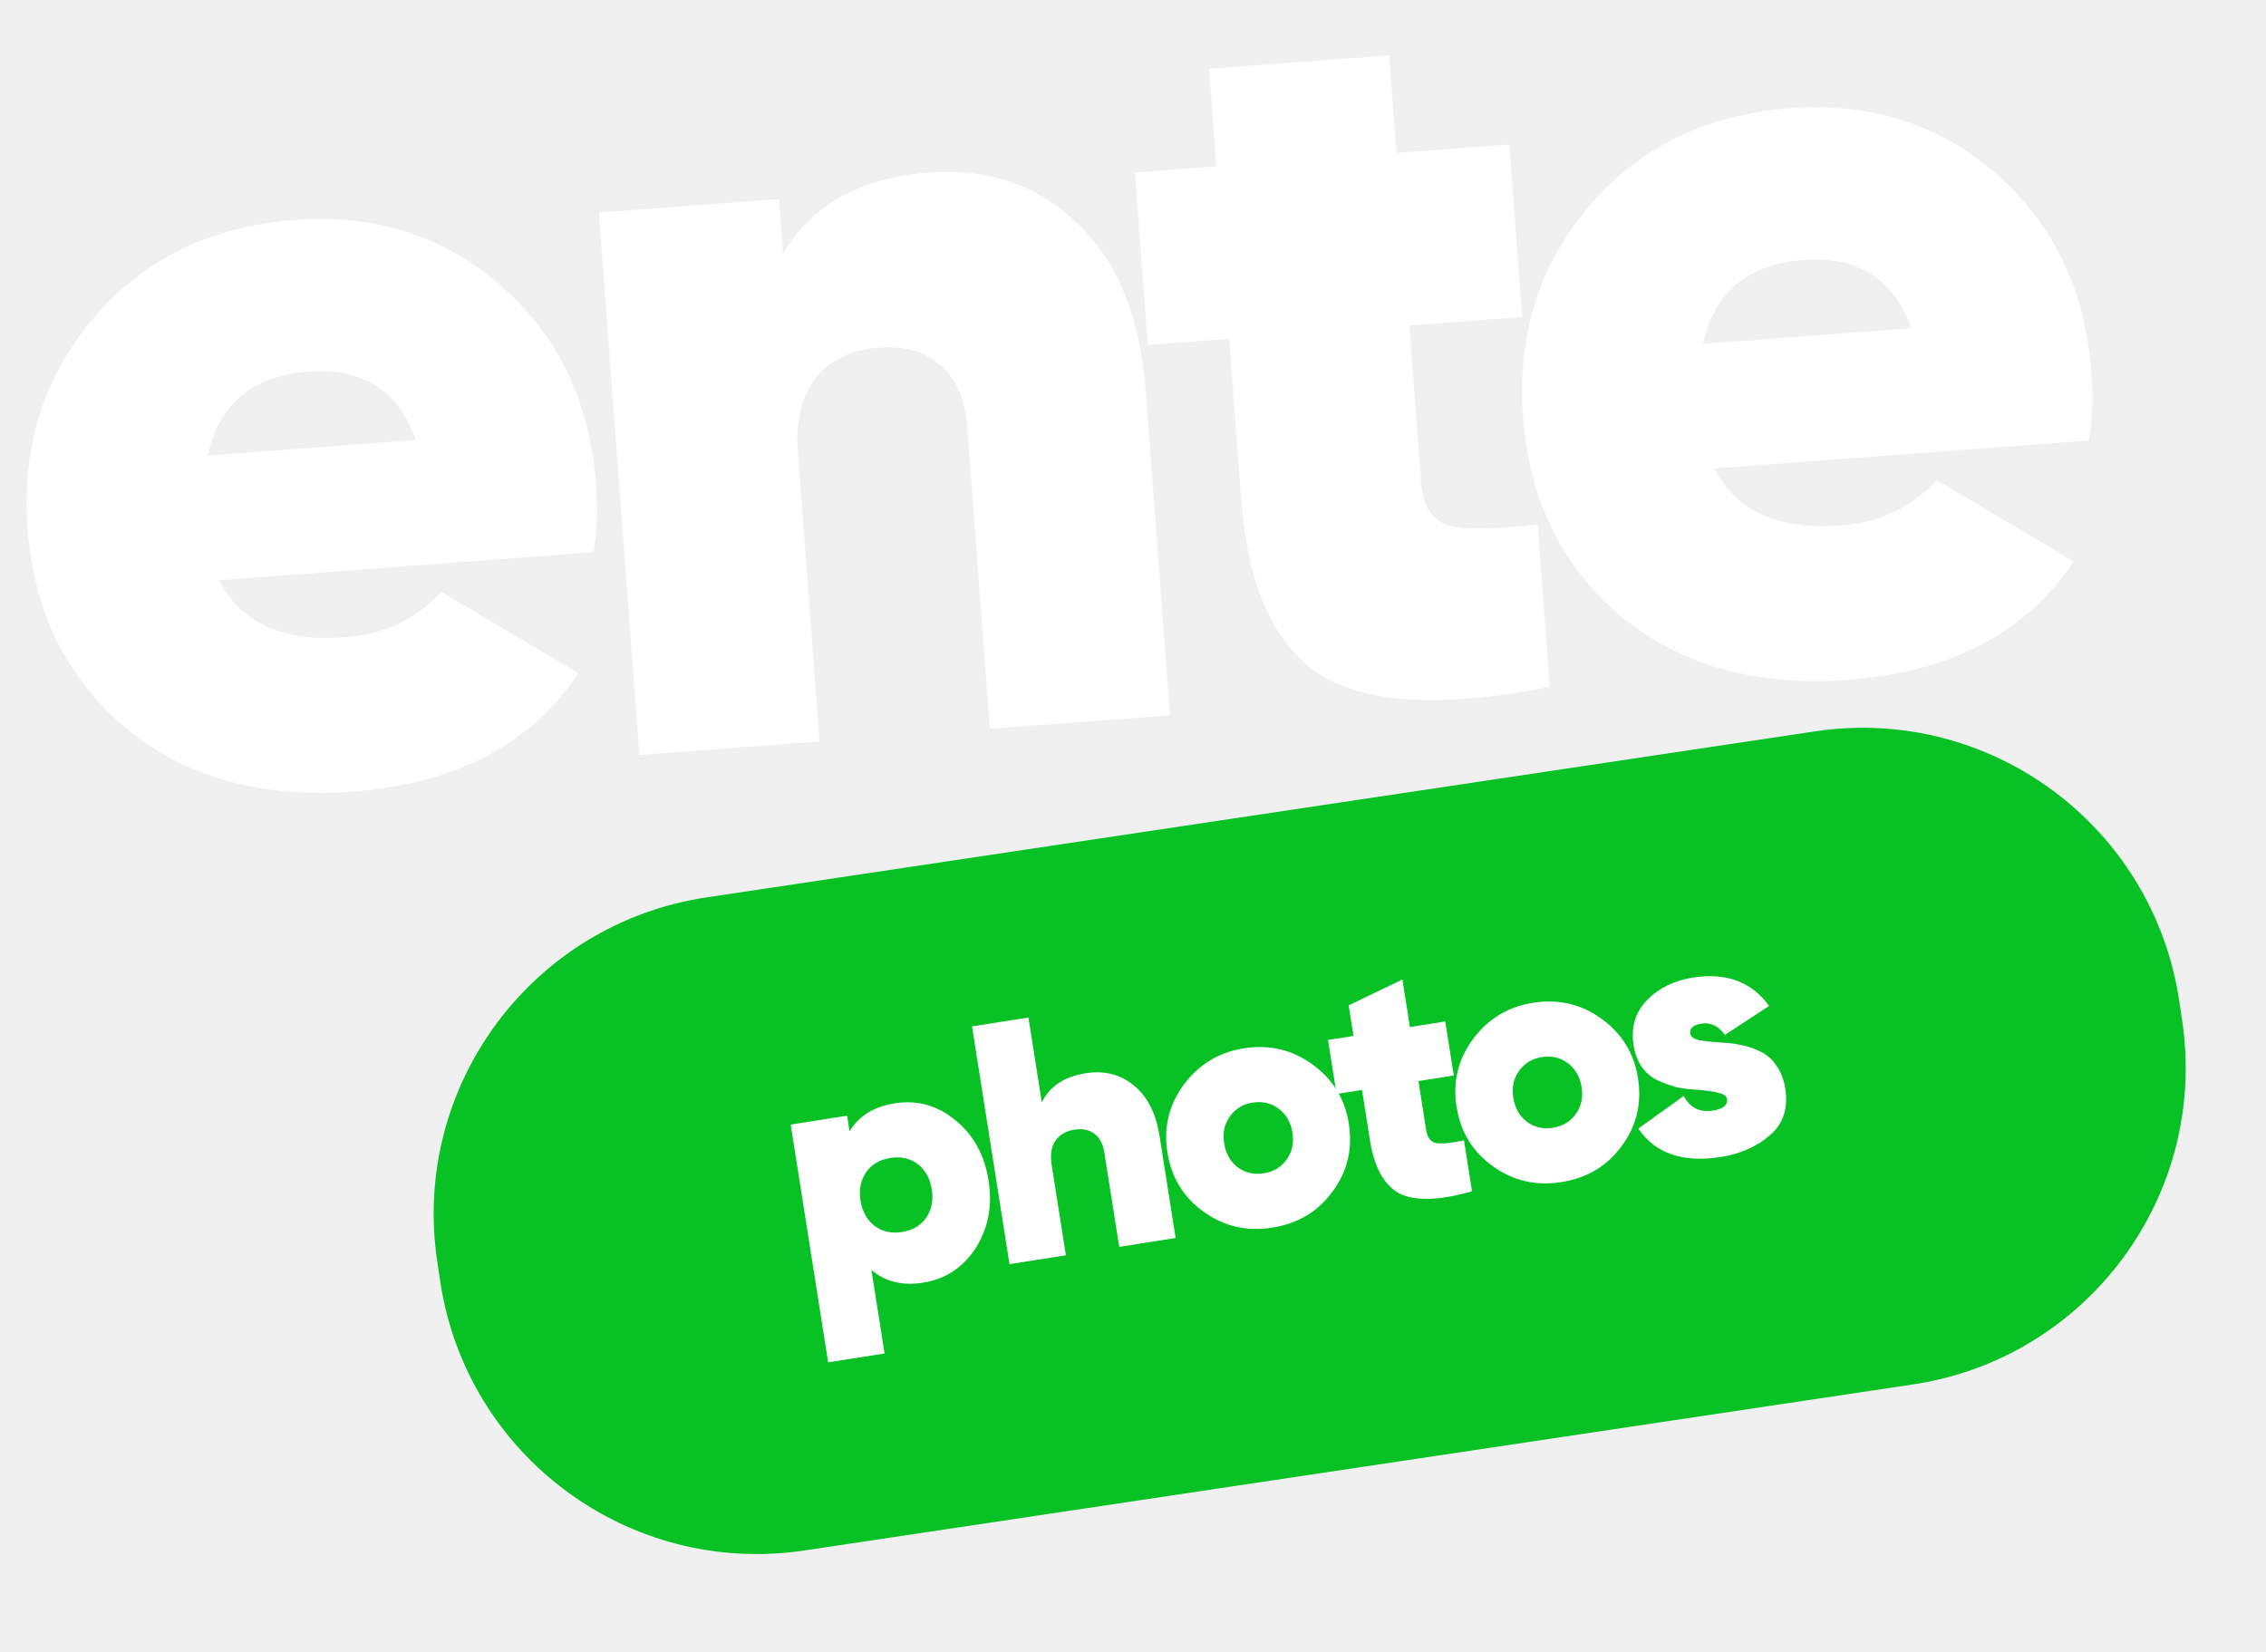
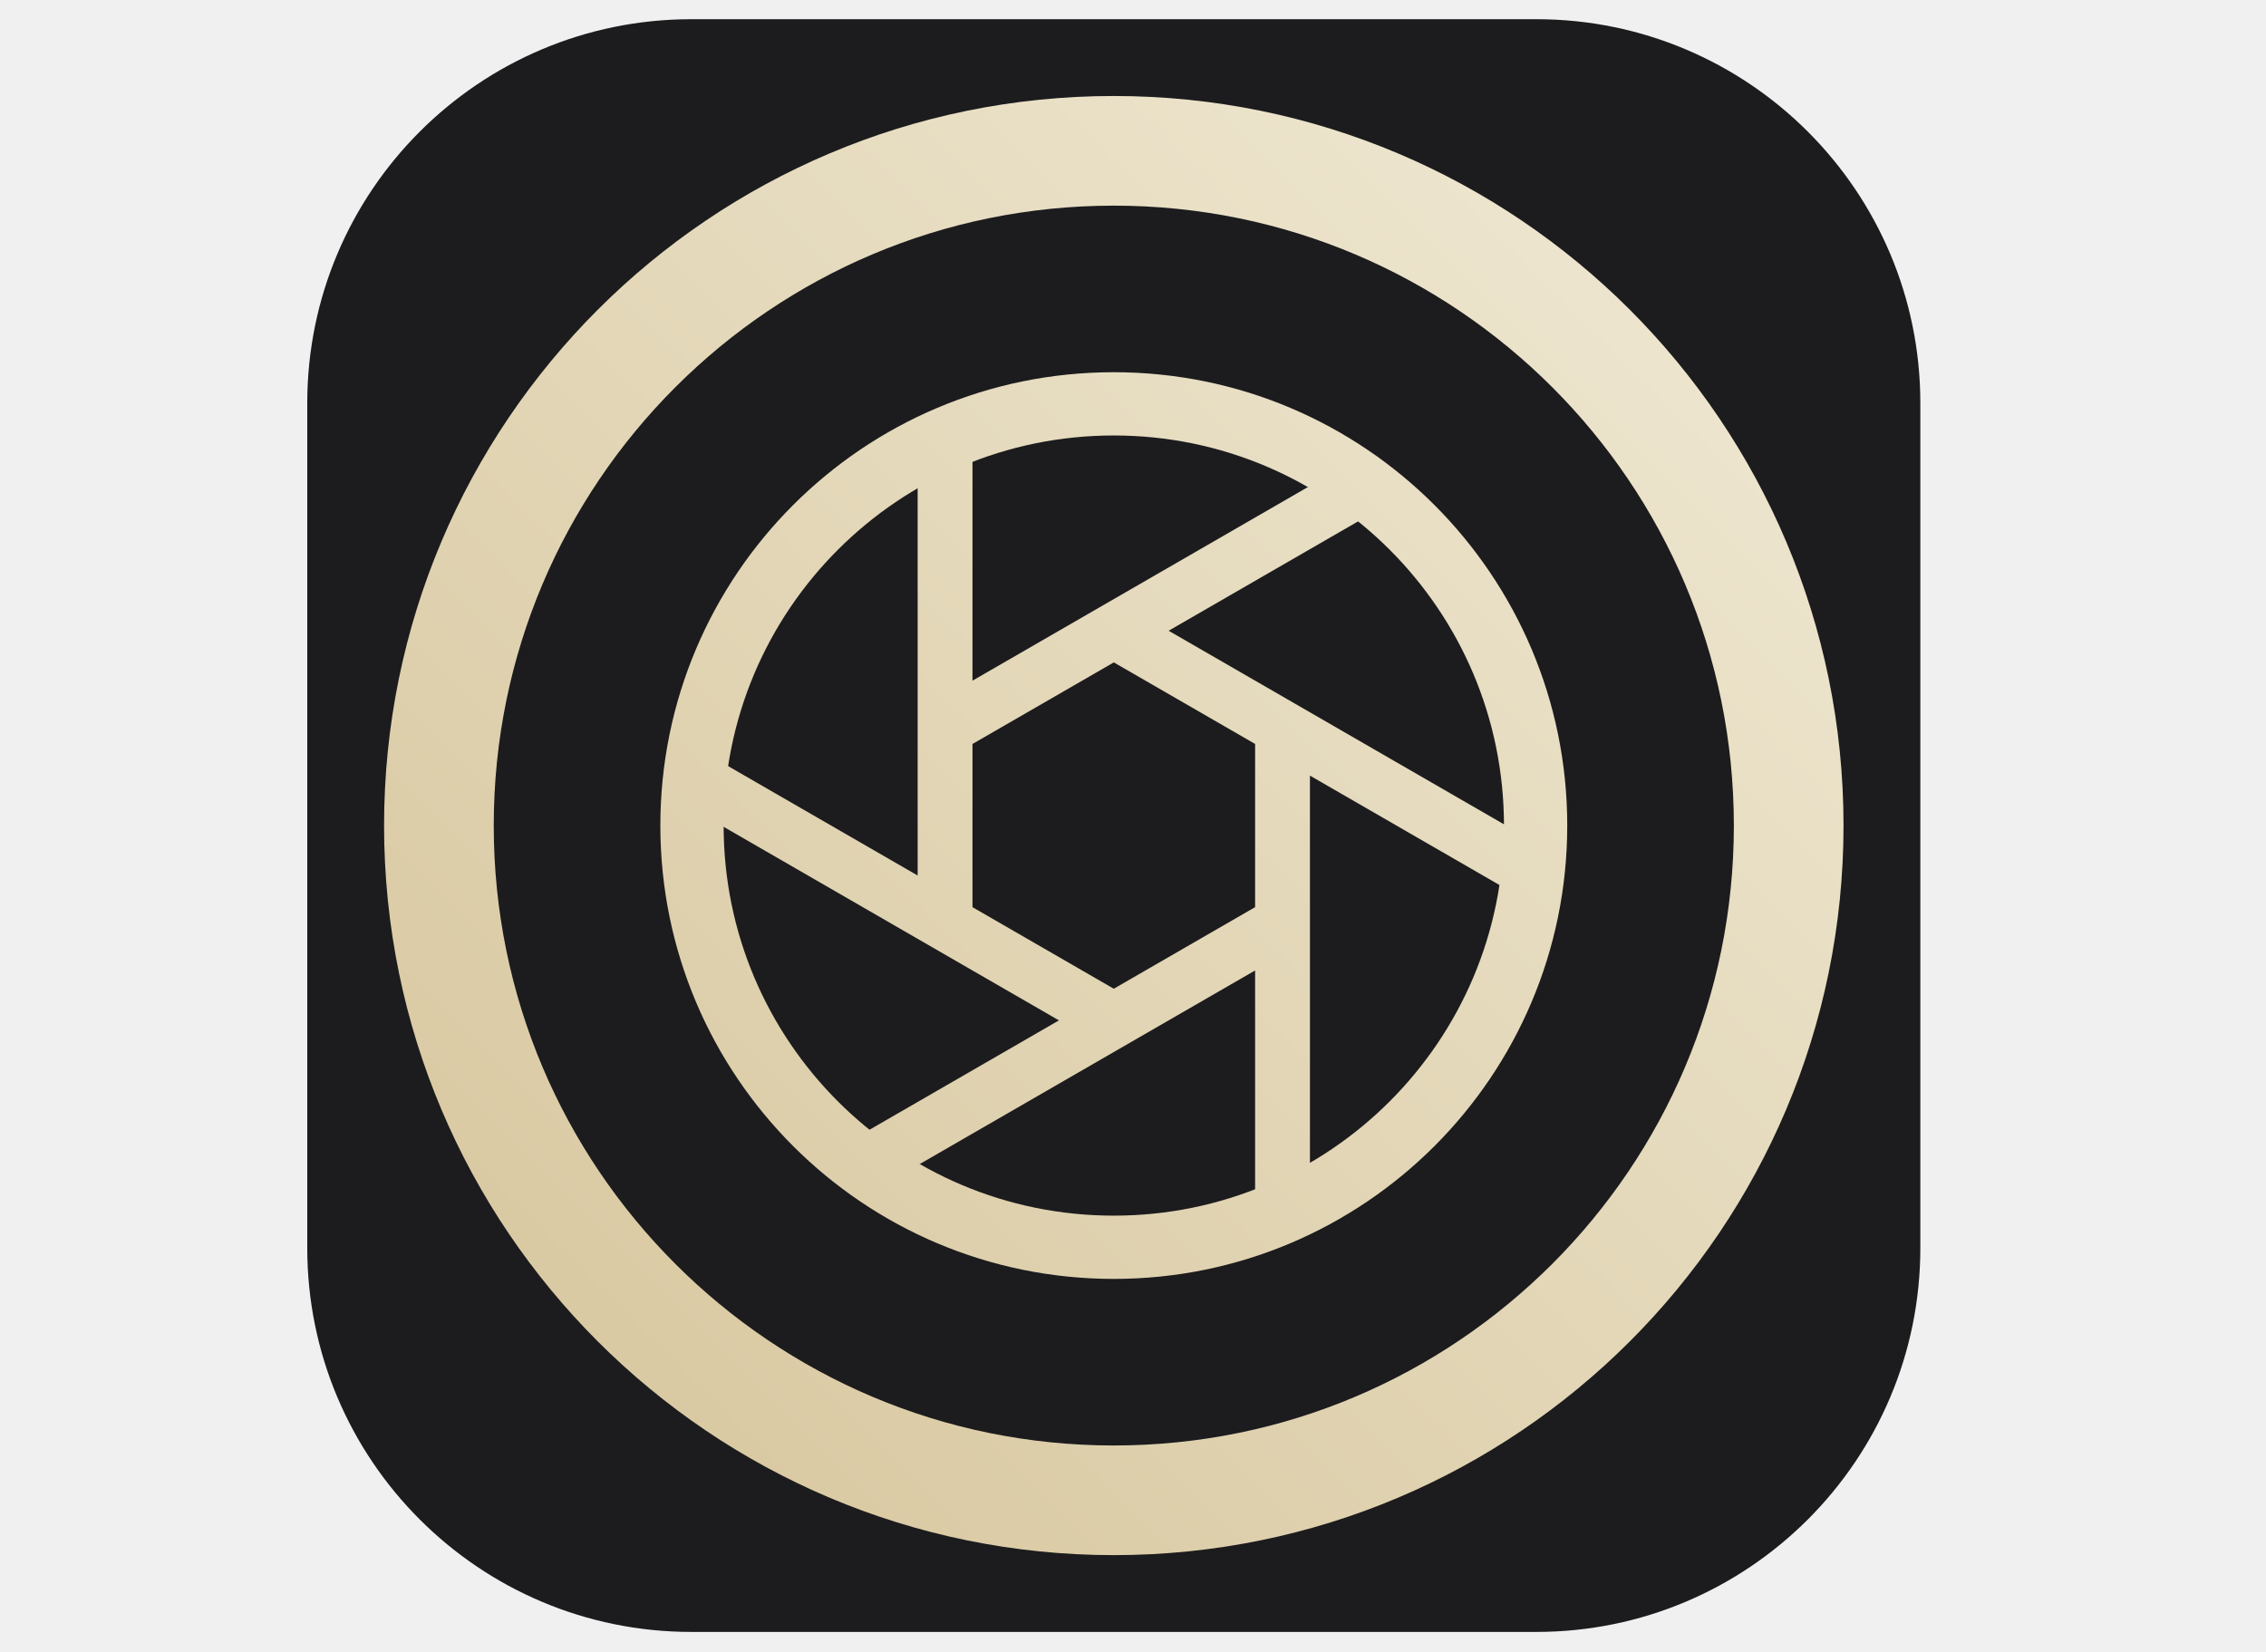
<svg xmlns="http://www.w3.org/2000/svg" width="59" height="43" viewBox="0 0 59 43" fill="none">
-   <path d="M15.451 14.38L5.705 15.109C6.262 16.222 7.359 16.718 8.998 16.595C9.996 16.521 10.828 16.127 11.495 15.415L15.062 17.534C13.818 19.388 11.859 20.415 9.185 20.615C6.793 20.794 4.82 20.241 3.266 18.955C1.729 17.65 0.88 15.924 0.72 13.777C0.561 11.649 1.134 9.816 2.44 8.28C3.745 6.743 5.49 5.893 7.674 5.73C9.784 5.572 11.578 6.148 13.059 7.458C14.538 8.748 15.357 10.467 15.518 12.614C15.567 13.273 15.545 13.862 15.451 14.38ZM5.406 11.864L10.83 11.459C10.373 10.167 9.439 9.574 8.027 9.68C6.576 9.788 5.703 10.517 5.406 11.864Z" fill="white" />
-   <path d="M24.18 4.496C25.743 4.379 27.035 4.822 28.057 5.825C29.096 6.808 29.688 8.26 29.831 10.181L30.462 18.627L25.773 18.978L25.186 11.124C25.133 10.409 24.904 9.877 24.499 9.528C24.093 9.161 23.56 9.002 22.901 9.051C22.166 9.106 21.609 9.375 21.228 9.858C20.865 10.321 20.715 10.966 20.777 11.795L21.338 19.309L16.649 19.66L15.593 5.535L20.283 5.185L20.388 6.597C21.146 5.329 22.409 4.628 24.18 4.496Z" fill="white" />
-   <path d="M39.297 3.764L39.632 8.255L36.694 8.475L37.001 12.571C37.046 13.174 37.282 13.544 37.709 13.683C38.153 13.801 38.929 13.79 40.035 13.651L40.352 17.888C37.59 18.435 35.594 18.329 34.363 17.569C33.167 16.768 32.486 15.257 32.32 13.034L32.005 8.825L29.887 8.984L29.551 4.492L31.669 4.334L31.48 1.792L36.169 1.441L36.359 3.983L39.297 3.764Z" fill="white" />
-   <path d="M54.386 11.47L44.64 12.199C45.197 13.312 46.294 13.808 47.933 13.685C48.931 13.611 49.763 13.217 50.43 12.505L53.997 14.624C52.753 16.478 50.794 17.505 48.12 17.705C45.728 17.884 43.755 17.331 42.201 16.045C40.664 14.74 39.815 13.014 39.655 10.867C39.496 8.739 40.069 6.907 41.375 5.37C42.68 3.833 44.425 2.983 46.609 2.82C48.719 2.662 50.514 3.238 51.994 4.548C53.473 5.839 54.292 7.557 54.453 9.704C54.502 10.363 54.48 10.952 54.386 11.47ZM44.341 8.954L49.765 8.549C49.308 7.258 48.374 6.665 46.962 6.77C45.511 6.879 44.638 7.607 44.341 8.954Z" fill="white" />
-   <rect x="10.149" y="24.606" width="45.861" height="17.198" rx="8.338" transform="rotate(-8.52032 10.1494 24.6061)" fill="#08C225" />
-   <path d="M23.293 28.734C23.883 28.641 24.41 28.788 24.876 29.174C25.348 29.559 25.635 30.081 25.739 30.742C25.844 31.402 25.731 31.991 25.401 32.509C25.07 33.014 24.613 33.313 24.029 33.405C23.492 33.489 23.046 33.378 22.689 33.072L23.032 35.248L21.563 35.479L20.588 29.287L22.056 29.056L22.12 29.463C22.365 29.062 22.756 28.819 23.293 28.734ZM22.771 31.926C22.97 32.076 23.208 32.129 23.485 32.085C23.763 32.042 23.973 31.918 24.116 31.714C24.258 31.504 24.307 31.258 24.262 30.975C24.218 30.692 24.096 30.472 23.896 30.316C23.697 30.166 23.459 30.113 23.182 30.157C22.904 30.201 22.694 30.324 22.551 30.528C22.409 30.738 22.36 30.984 22.405 31.267C22.449 31.55 22.572 31.77 22.771 31.926Z" fill="white" />
-   <path d="M28.266 27.951C28.756 27.873 29.174 27.98 29.522 28.27C29.875 28.552 30.099 28.994 30.193 29.596L30.61 32.241L29.142 32.472L28.754 30.013C28.719 29.789 28.633 29.627 28.497 29.528C28.359 29.423 28.187 29.386 27.981 29.419C27.751 29.455 27.582 29.554 27.475 29.716C27.372 29.871 27.341 30.079 27.382 30.338L27.753 32.691L26.285 32.922L25.309 26.73L26.777 26.499L27.126 28.71C27.332 28.291 27.712 28.038 28.266 27.951Z" fill="white" />
-   <path d="M33.125 31.971C32.465 32.076 31.872 31.939 31.348 31.563C30.817 31.187 30.5 30.669 30.395 30.008C30.293 29.36 30.436 28.772 30.825 28.245C31.219 27.718 31.741 27.403 32.389 27.301C33.05 27.197 33.643 27.336 34.169 27.719C34.7 28.1 35.017 28.616 35.119 29.264C35.223 29.925 35.081 30.515 34.691 31.036C34.314 31.555 33.792 31.867 33.125 31.971ZM32.902 30.556C33.162 30.515 33.361 30.396 33.499 30.199C33.643 30.001 33.694 29.767 33.651 29.495C33.608 29.224 33.488 29.017 33.29 28.872C33.098 28.727 32.872 28.675 32.612 28.716C32.359 28.756 32.16 28.878 32.017 29.082C31.879 29.279 31.831 29.51 31.873 29.776C31.915 30.041 32.032 30.249 32.225 30.4C32.423 30.544 32.649 30.596 32.902 30.556Z" fill="white" />
-   <path d="M37.63 26.602L37.852 28.009L36.932 28.154L37.134 29.436C37.163 29.625 37.247 29.736 37.386 29.768C37.529 29.794 37.773 29.771 38.118 29.698L38.327 31.025C37.471 31.269 36.839 31.287 36.432 31.079C36.034 30.858 35.781 30.399 35.671 29.703L35.463 28.385L34.8 28.489L34.578 27.083L35.242 26.979L35.116 26.182L36.515 25.509L36.71 26.747L37.63 26.602Z" fill="white" />
-   <path d="M40.654 30.785C39.994 30.889 39.401 30.753 38.877 30.376C38.346 30.001 38.029 29.483 37.925 28.822C37.822 28.173 37.966 27.586 38.354 27.059C38.748 26.532 39.27 26.217 39.919 26.115C40.579 26.011 41.172 26.15 41.698 26.532C42.229 26.914 42.546 27.429 42.648 28.078C42.752 28.738 42.61 29.329 42.22 29.85C41.843 30.368 41.321 30.68 40.654 30.785ZM40.431 29.37C40.691 29.329 40.89 29.21 41.028 29.013C41.172 28.815 41.223 28.581 41.18 28.309C41.137 28.038 41.017 27.83 40.819 27.686C40.627 27.541 40.401 27.489 40.142 27.53C39.888 27.57 39.69 27.692 39.547 27.896C39.408 28.093 39.36 28.324 39.402 28.589C39.444 28.855 39.561 29.063 39.754 29.214C39.952 29.358 40.178 29.41 40.431 29.37Z" fill="white" />
-   <path d="M44.01 26.921C44.022 26.997 44.094 27.052 44.226 27.086C44.363 27.113 44.566 27.135 44.835 27.153C45.017 27.161 45.187 27.182 45.344 27.218C45.505 27.247 45.669 27.303 45.833 27.386C46.002 27.462 46.142 27.585 46.253 27.755C46.37 27.918 46.446 28.114 46.482 28.344C46.563 28.857 46.433 29.261 46.093 29.557C45.748 29.859 45.319 30.05 44.806 30.131C43.815 30.287 43.099 30.041 42.658 29.391L43.839 28.543C44.002 28.85 44.258 28.976 44.606 28.921C44.871 28.879 44.991 28.778 44.966 28.619C44.954 28.543 44.883 28.49 44.751 28.463C44.625 28.428 44.424 28.399 44.148 28.376C43.966 28.369 43.796 28.347 43.64 28.311C43.488 28.269 43.327 28.21 43.158 28.134C42.995 28.056 42.859 27.942 42.751 27.79C42.641 27.632 42.569 27.444 42.535 27.226C42.461 26.754 42.577 26.361 42.884 26.046C43.191 25.732 43.589 25.536 44.079 25.459C44.946 25.323 45.607 25.569 46.062 26.198L44.912 26.951C44.742 26.718 44.539 26.62 44.304 26.657C44.085 26.691 43.987 26.779 44.01 26.921Z" fill="white" />
+   <defs>
+     <linearGradient id="pvtag-g" x1="160" y1="864" x2="864" y2="160" gradientUnits="userSpaceOnUse">
+       <stop offset="0" stop-color="#d6c49a" />
+       <stop offset="1" stop-color="#f0ead6" />
+     </linearGradient>
+     <clipPath id="pvtag-c">
+       <circle cx="512" cy="512" r="200" />
+     </clipPath>
+   </defs>
+   <rect x="8" y="0.5" width="42" height="42" rx="10" fill="#1c1c1e" />
+   <svg x="10" y="2.5" width="38" height="38" viewBox="166 166 692 692">
+     <circle cx="512" cy="512" r="320" fill="none" stroke="url(#pvtag-g)" stroke-width="52" />
+     <circle cx="512" cy="512" r="200" fill="none" stroke="url(#pvtag-g)" stroke-width="30" />
+     <path clip-path="url(#pvtag-c)" fill="none" stroke="url(#pvtag-g)" stroke-width="26" d="M592.0 465.8 L592.0 812.0 M592.0 558.2 L292.2 731.3 M512.0 604.4 L212.2 431.3 M432.0 558.2 L432.0 212.0 M432.0 465.8 L731.8 292.7 M512.0 419.6 L811.8 592.7" />
+   </svg>
</svg>
